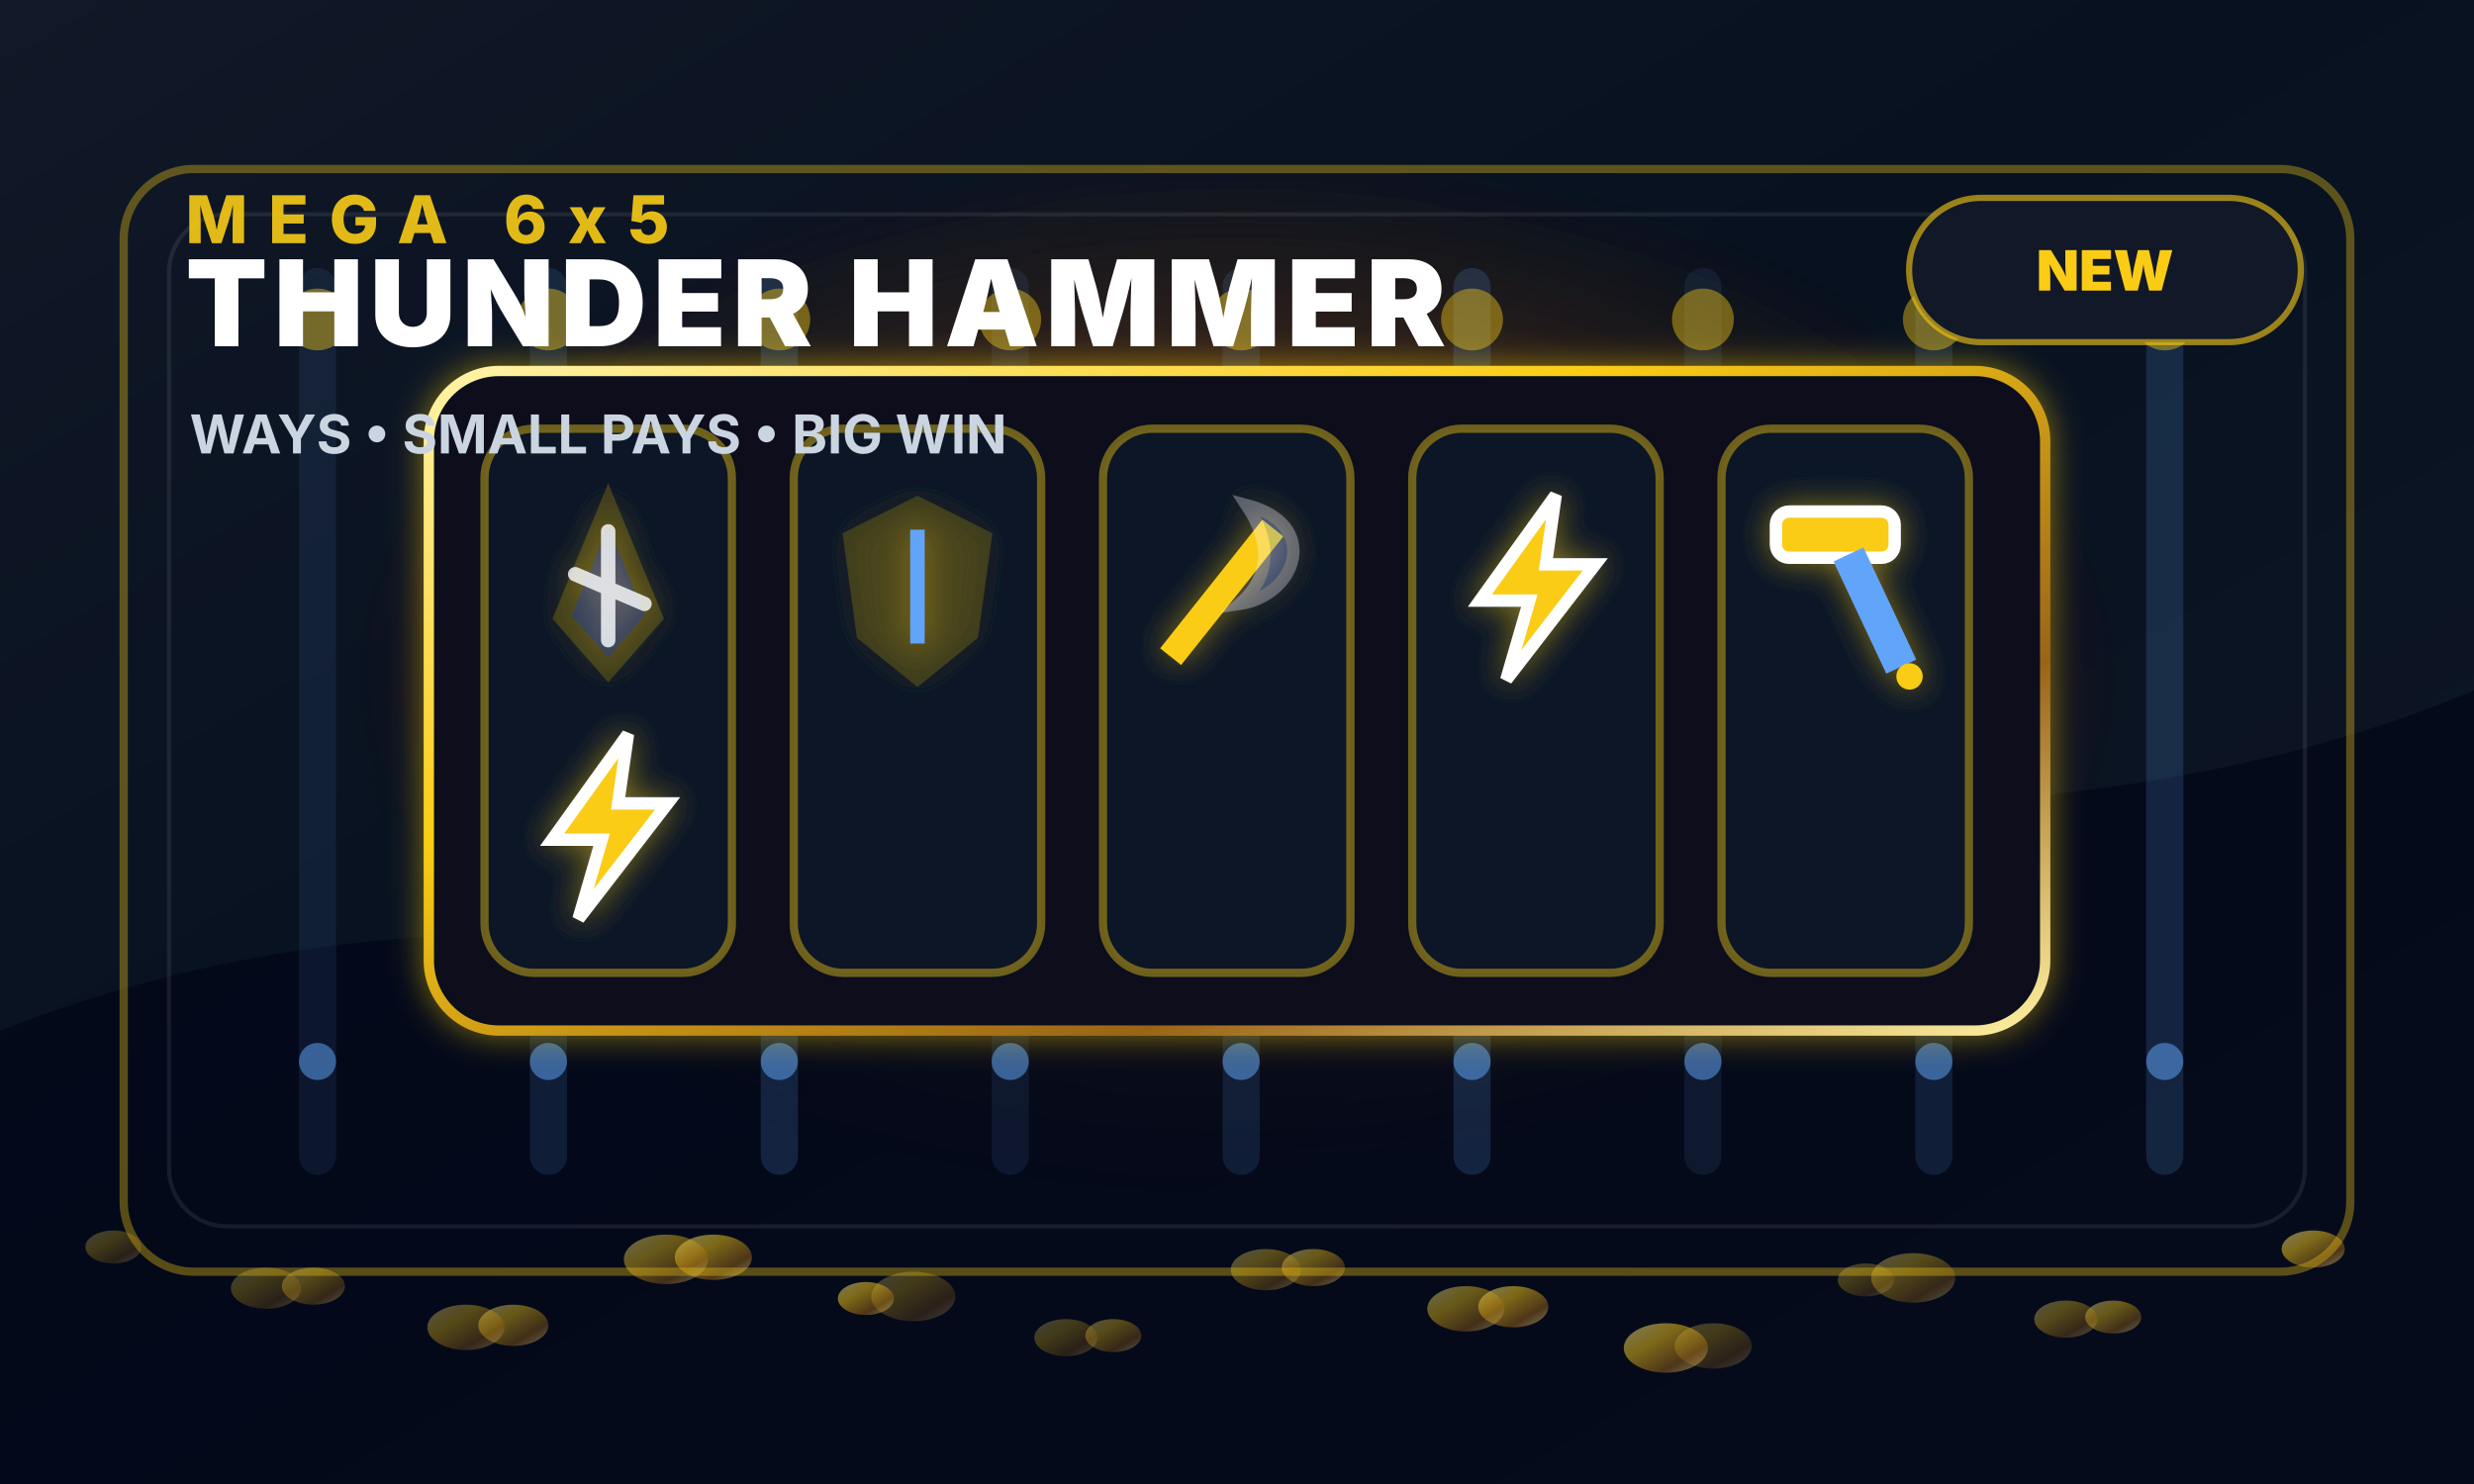
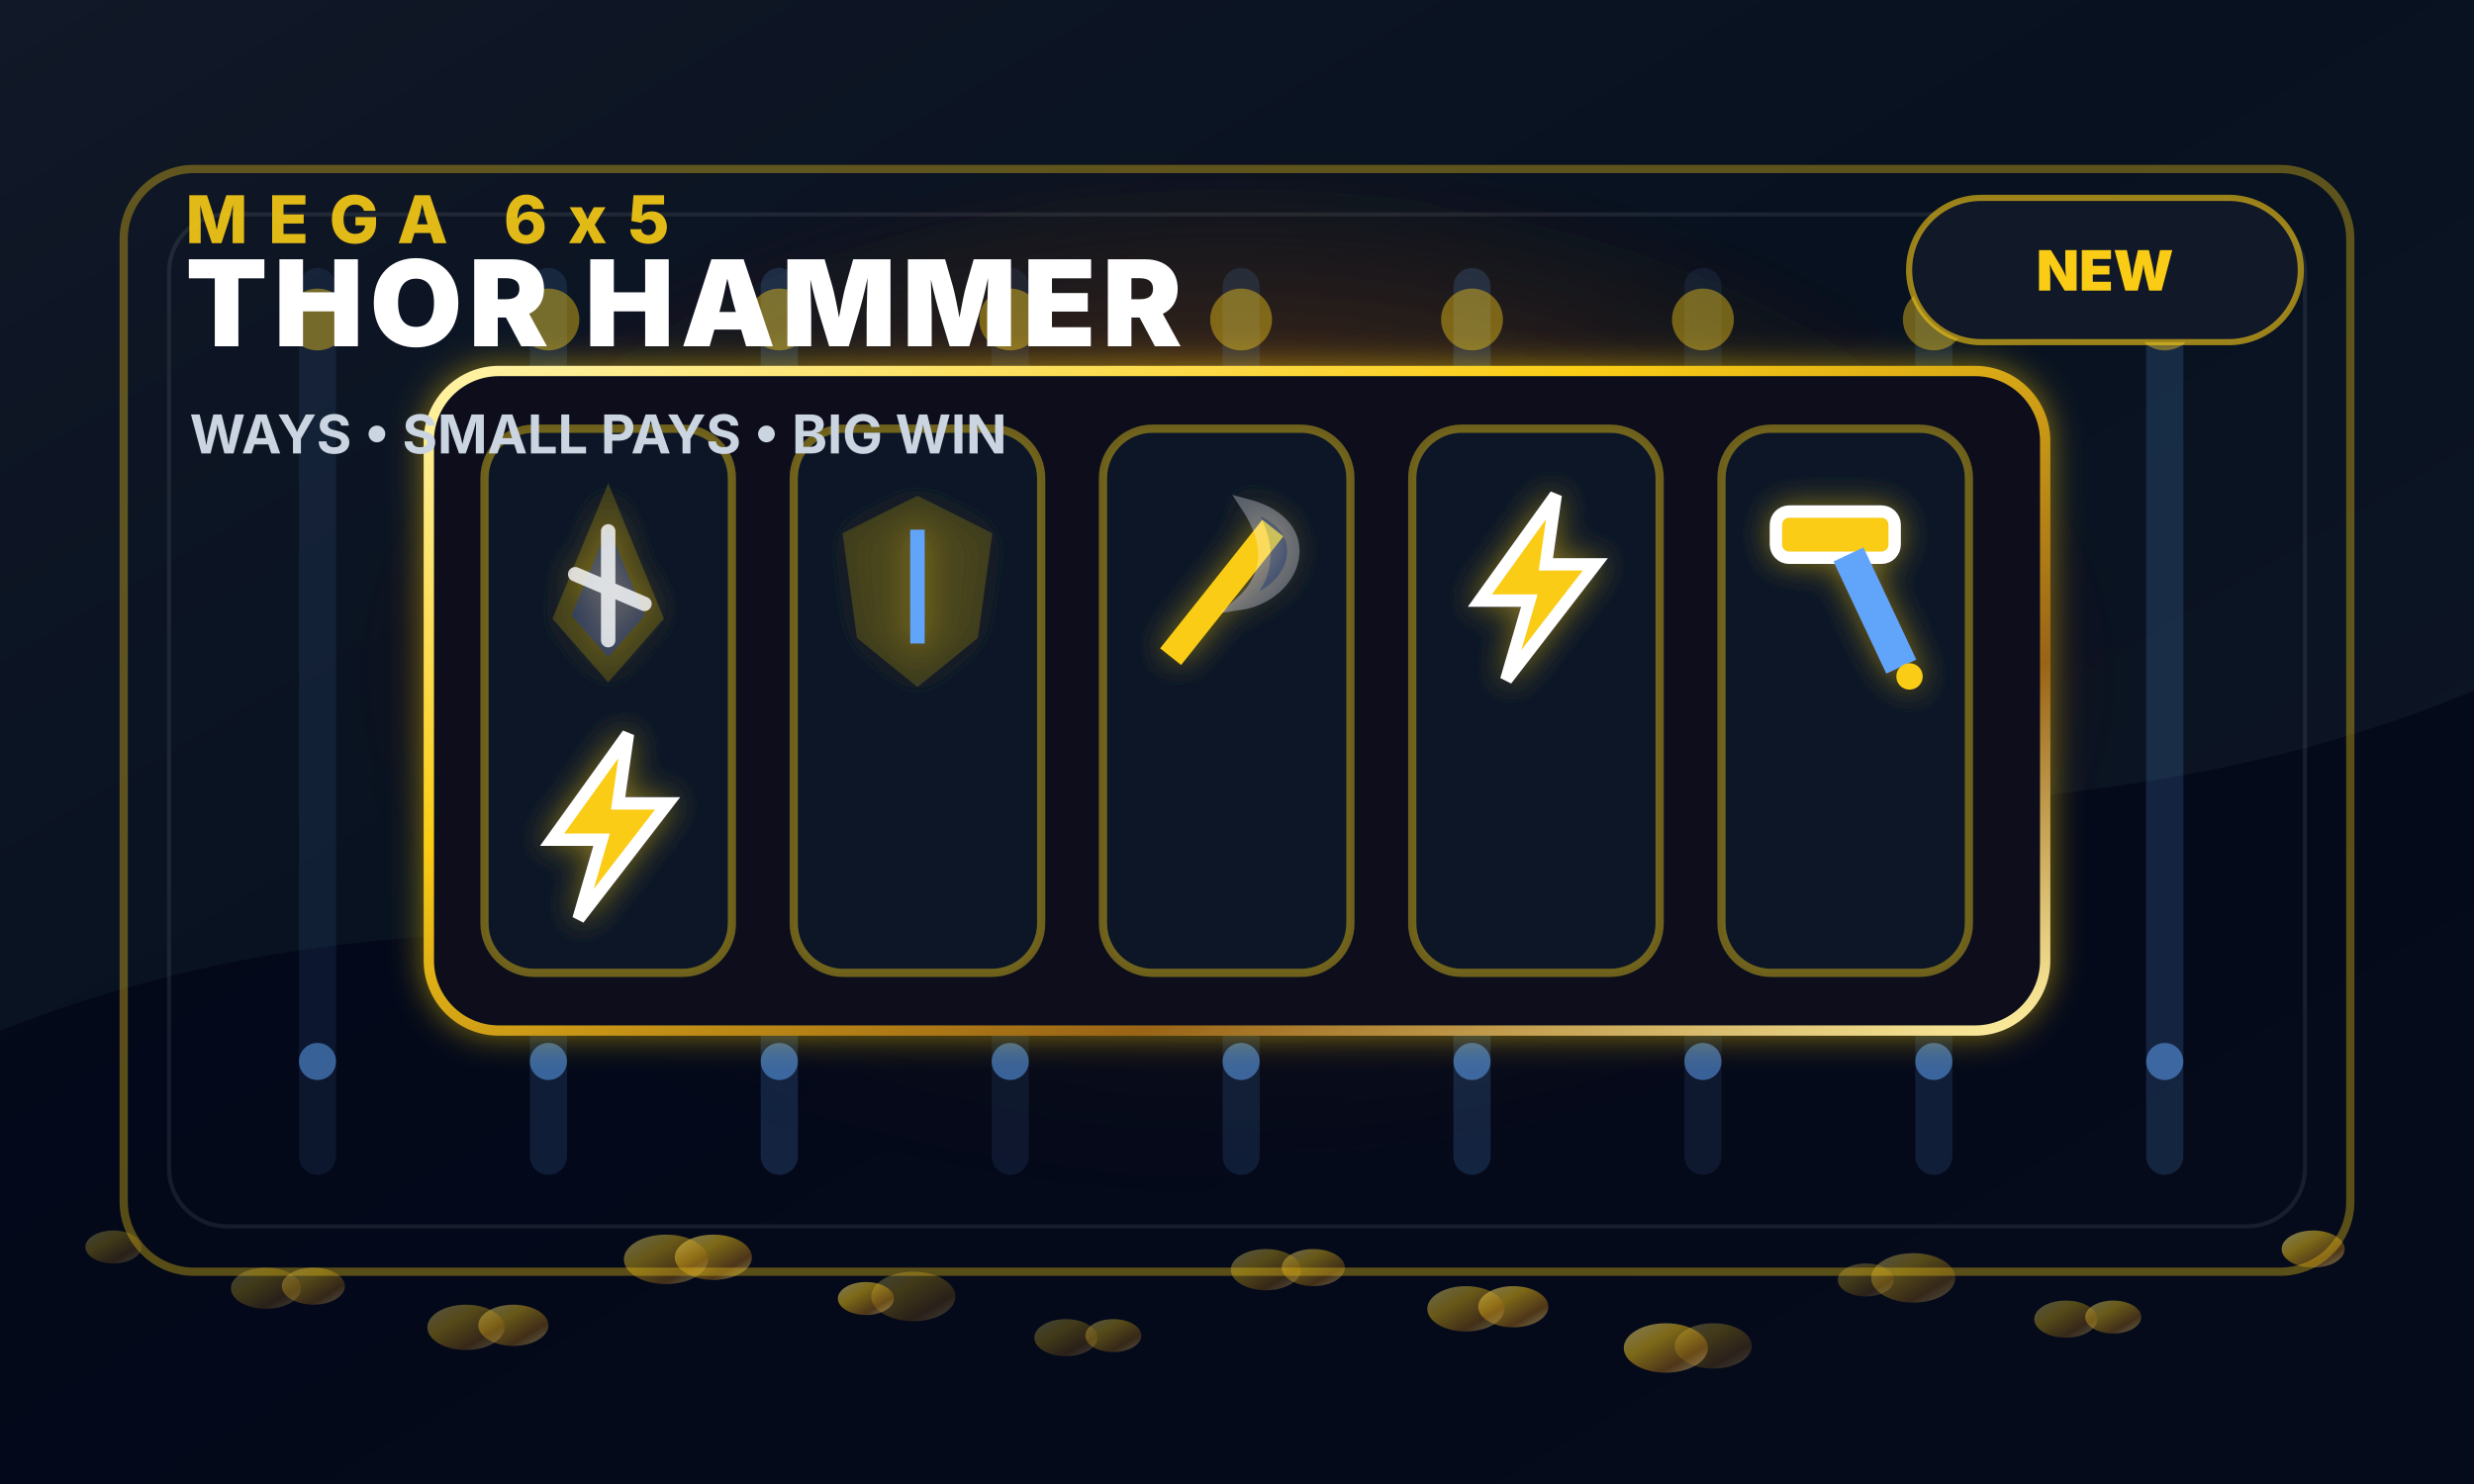
<svg xmlns="http://www.w3.org/2000/svg" width="1200" height="720" viewBox="0 0 1200 720">
  <defs>
    <linearGradient id="cover-thunder-bg" x1="0" x2="1" y1="0" y2="1">
      <stop offset="0" stop-color="#111827" />
      <stop offset="0.45" stop-color="#07111f" />
      <stop offset="1" stop-color="#111827" />
    </linearGradient>
    <radialGradient id="cover-thunder-glow" cx="50%" cy="48%" r="58%">
      <stop offset="0" stop-color="#facc15" stop-opacity="0.92" />
      <stop offset="0.38" stop-color="#f97316" stop-opacity="0.36" />
      <stop offset="1" stop-color="#000000" stop-opacity="0" />
    </radialGradient>
    <linearGradient id="cover-thunder-gold" x1="0" x2="1" y1="0" y2="1">
      <stop offset="0" stop-color="#fff3a7" />
      <stop offset="0.36" stop-color="#facc15" />
      <stop offset="0.72" stop-color="#9a6416" />
      <stop offset="1" stop-color="#fff1a1" />
    </linearGradient>
    <filter id="cover-thunder-soft" x="-30%" y="-30%" width="160%" height="160%">
      <feGaussianBlur stdDeviation="12" />
    </filter>
    <filter id="cover-thunder-shadow" x="-40%" y="-40%" width="180%" height="180%">
      <feDropShadow dx="0" dy="18" stdDeviation="18" flood-color="#000" flood-opacity="0.55" />
      <feDropShadow dx="0" dy="0" stdDeviation="8" flood-color="#facc15" flood-opacity="0.52" />
    </filter>
  </defs>
  <rect x="0" y="0" width="1200" height="720" fill="url(#cover-thunder-bg)" />
  <ellipse cx="600" cy="330" rx="420" ry="245" fill="url(#cover-thunder-glow)" filter="url(#cover-thunder-soft)" opacity="0.82" />
  <path d="M0 500 C230 410 390 485 600 430 C820 372 995 420 1200 335 L1200 720 L0 720 Z" fill="#020617" opacity="0.7" />
  <rect x="145" y="130" width="18" height="440" rx="9" fill="#60a5fa" opacity="0.09" />
  <circle cx="154" cy="155" r="15" fill="#facc15" opacity="0.42" />
  <circle cx="154" cy="515" r="9" fill="#60a5fa" opacity="0.52" />
  <rect x="257" y="130" width="18" height="440" rx="9" fill="#60a5fa" opacity="0.13" />
  <circle cx="266" cy="155" r="15" fill="#facc15" opacity="0.42" />
  <circle cx="266" cy="515" r="9" fill="#60a5fa" opacity="0.52" />
  <rect x="369" y="130" width="18" height="440" rx="9" fill="#60a5fa" opacity="0.17" />
  <circle cx="378" cy="155" r="15" fill="#facc15" opacity="0.42" />
  <circle cx="378" cy="515" r="9" fill="#60a5fa" opacity="0.52" />
  <rect x="481" y="130" width="18" height="440" rx="9" fill="#60a5fa" opacity="0.09" />
  <circle cx="490" cy="155" r="15" fill="#facc15" opacity="0.42" />
  <circle cx="490" cy="515" r="9" fill="#60a5fa" opacity="0.52" />
  <rect x="593" y="130" width="18" height="440" rx="9" fill="#60a5fa" opacity="0.13" />
  <circle cx="602" cy="155" r="15" fill="#facc15" opacity="0.42" />
  <circle cx="602" cy="515" r="9" fill="#60a5fa" opacity="0.52" />
  <rect x="705" y="130" width="18" height="440" rx="9" fill="#60a5fa" opacity="0.17" />
  <circle cx="714" cy="155" r="15" fill="#facc15" opacity="0.42" />
  <circle cx="714" cy="515" r="9" fill="#60a5fa" opacity="0.52" />
  <rect x="817" y="130" width="18" height="440" rx="9" fill="#60a5fa" opacity="0.09" />
  <circle cx="826" cy="155" r="15" fill="#facc15" opacity="0.42" />
  <circle cx="826" cy="515" r="9" fill="#60a5fa" opacity="0.52" />
  <rect x="929" y="130" width="18" height="440" rx="9" fill="#60a5fa" opacity="0.13" />
  <circle cx="938" cy="155" r="15" fill="#facc15" opacity="0.42" />
  <circle cx="938" cy="515" r="9" fill="#60a5fa" opacity="0.52" />
  <rect x="1041" y="130" width="18" height="440" rx="9" fill="#60a5fa" opacity="0.17" />
  <circle cx="1050" cy="155" r="15" fill="#facc15" opacity="0.42" />
  <circle cx="1050" cy="515" r="9" fill="#60a5fa" opacity="0.52" />
  <ellipse cx="55" cy="605" rx="13.6" ry="8" fill="url(#cover-thunder-gold)" opacity="0.25" />
  <ellipse cx="152" cy="624" rx="15.3" ry="9" fill="url(#cover-thunder-gold)" opacity="0.33" />
  <ellipse cx="249" cy="643" rx="17" ry="10" fill="url(#cover-thunder-gold)" opacity="0.41" />
  <ellipse cx="346" cy="610" rx="18.7" ry="11" fill="url(#cover-thunder-gold)" opacity="0.49" />
  <ellipse cx="443" cy="629" rx="20.4" ry="12" fill="url(#cover-thunder-gold)" opacity="0.25" />
  <ellipse cx="540" cy="648" rx="13.6" ry="8" fill="url(#cover-thunder-gold)" opacity="0.33" />
  <ellipse cx="637" cy="615" rx="15.3" ry="9" fill="url(#cover-thunder-gold)" opacity="0.41" />
  <ellipse cx="734" cy="634" rx="17" ry="10" fill="url(#cover-thunder-gold)" opacity="0.49" />
  <ellipse cx="831" cy="653" rx="18.7" ry="11" fill="url(#cover-thunder-gold)" opacity="0.25" />
  <ellipse cx="928" cy="620" rx="20.4" ry="12" fill="url(#cover-thunder-gold)" opacity="0.33" />
  <ellipse cx="1025" cy="639" rx="13.6" ry="8" fill="url(#cover-thunder-gold)" opacity="0.41" />
  <ellipse cx="1122" cy="606" rx="15.3" ry="9" fill="url(#cover-thunder-gold)" opacity="0.49" />
  <ellipse cx="129" cy="625" rx="17" ry="10" fill="url(#cover-thunder-gold)" opacity="0.25" />
  <ellipse cx="226" cy="644" rx="18.7" ry="11" fill="url(#cover-thunder-gold)" opacity="0.33" />
  <ellipse cx="323" cy="611" rx="20.4" ry="12" fill="url(#cover-thunder-gold)" opacity="0.41" />
  <ellipse cx="420" cy="630" rx="13.6" ry="8" fill="url(#cover-thunder-gold)" opacity="0.49" />
  <ellipse cx="517" cy="649" rx="15.3" ry="9" fill="url(#cover-thunder-gold)" opacity="0.25" />
  <ellipse cx="614" cy="616" rx="17" ry="10" fill="url(#cover-thunder-gold)" opacity="0.33" />
  <ellipse cx="711" cy="635" rx="18.7" ry="11" fill="url(#cover-thunder-gold)" opacity="0.41" />
  <ellipse cx="808" cy="654" rx="20.4" ry="12" fill="url(#cover-thunder-gold)" opacity="0.49" />
  <ellipse cx="905" cy="621" rx="13.6" ry="8" fill="url(#cover-thunder-gold)" opacity="0.25" />
  <ellipse cx="1002" cy="640" rx="15.3" ry="9" fill="url(#cover-thunder-gold)" opacity="0.33" />
  <rect x="60" y="82" width="1080" height="535" rx="34" fill="none" stroke="#facc15" stroke-opacity="0.35" stroke-width="4" />
  <rect x="82" y="104" width="1036" height="491" rx="28" fill="none" stroke="#ffffff" stroke-opacity="0.08" stroke-width="2" />
  <g filter="url(#cover-thunder-shadow)">
    <rect x="208" y="180" width="784" height="320" rx="34" fill="#08111f" stroke="url(#cover-thunder-gold)" stroke-width="5" />
    <rect x="235" y="208" width="120" height="264" rx="24" fill="#0b1628" stroke="#facc15" stroke-opacity="0.42" stroke-width="4" />
    <rect x="385" y="208" width="120" height="264" rx="24" fill="#0b1628" stroke="#facc15" stroke-opacity="0.42" stroke-width="4" />
    <rect x="535" y="208" width="120" height="264" rx="24" fill="#0b1628" stroke="#facc15" stroke-opacity="0.42" stroke-width="4" />
    <rect x="685" y="208" width="120" height="264" rx="24" fill="#0b1628" stroke="#facc15" stroke-opacity="0.42" stroke-width="4" />
    <rect x="835" y="208" width="120" height="264" rx="24" fill="#0b1628" stroke="#facc15" stroke-opacity="0.42" stroke-width="4" />
    <g filter="url(#cover-thunder-shadow)">
      <polygon points="295,245 317.4,299.4 295,325 272.6,299.4" fill="#60a5fa" opacity=".2" stroke="#facc15" stroke-width="8" />
      <path d="M295 257.8 L295 310.6 M279 278.6 L312.6 293" stroke-linecap="round" stroke-linejoin="round" stroke="#fff" stroke-width="7" opacity=".8" />
    </g>
    <g filter="url(#cover-thunder-shadow)">
      <path d="M445 245 L477 261 L470.6 307.4 L445 328.2 L419.4 307.4 L413 261 Z" fill="#facc15" opacity=".18" stroke="#facc15" stroke-width="8" />
      <path d="M445 257 V312.2" stroke="#60a5fa" stroke-width="7" />
    </g>
    <g filter="url(#cover-thunder-shadow)">
      <path d="M567.8 318.6 L617.4 256.2" stroke="#facc15" stroke-width="13" />
      <path d="M604.6 245 C641.4 254.6 628.6 289 601.4 293 C615.8 280.2 617.4 264.2 604.6 245 Z" fill="#60a5fa" opacity=".3" stroke="#fff" stroke-width="6" />
    </g>
    <g filter="url(#cover-thunder-shadow)">
      <polygon points="754.6,240.2 717.8,291.4 741.8,291.4 730.6,329.8 773.8,273.8 749.8,273.8" fill="#facc15" stroke="#fff" stroke-width="6" />
    </g>
    <g filter="url(#cover-thunder-shadow)">
      <rect x="861.4" y="248.2" width="57.6" height="22.4" rx="6.4" fill="#facc15" stroke="#fff" stroke-width="6" />
      <path d="M896.6 269 L922.2 323.4" stroke="#60a5fa" stroke-width="16" />
      <circle cx="926.2" cy="328.2" r="6.4" fill="#facc15" />
    </g>
    <g filter="url(#cover-thunder-shadow)">
      <polygon points="304.6,356.2 267.8,407.4 291.8,407.4 280.6,445.8 323.8,389.8 299.8,389.8" fill="#facc15" stroke="#fff" stroke-width="6" />
    </g>
  </g>
  <g>
    <text x="90" y="118" font-family="Inter, Arial, sans-serif" font-size="32" font-weight="800" letter-spacing="10" fill="#facc15" opacity="0.9">MEGA 6x5</text>
-     <text x="90" y="168" font-family="Inter, Arial, sans-serif" font-size="58" font-weight="900" fill="#fff" letter-spacing="3">THUNDER HAMMER</text>
+     <text x="90" y="168" font-family="Inter, Arial, sans-serif" font-size="58" font-weight="900" fill="#fff" letter-spacing="3">THOR HAMMER</text>
    <text x="92" y="220" font-family="Inter, Arial, sans-serif" font-size="26" font-weight="700" fill="#cbd5e1">WAYS • SMALL PAYS • BIG WIN</text>
  </g>
  <g transform="translate(926 96)">
    <rect width="190" height="70" rx="35" fill="#111827" stroke="#facc15" stroke-opacity="0.6" stroke-width="3" />
    <text x="95" y="45" text-anchor="middle" font-family="Inter, Arial, sans-serif" font-size="27" font-weight="900" fill="#facc15">NEW</text>
  </g>
</svg>
